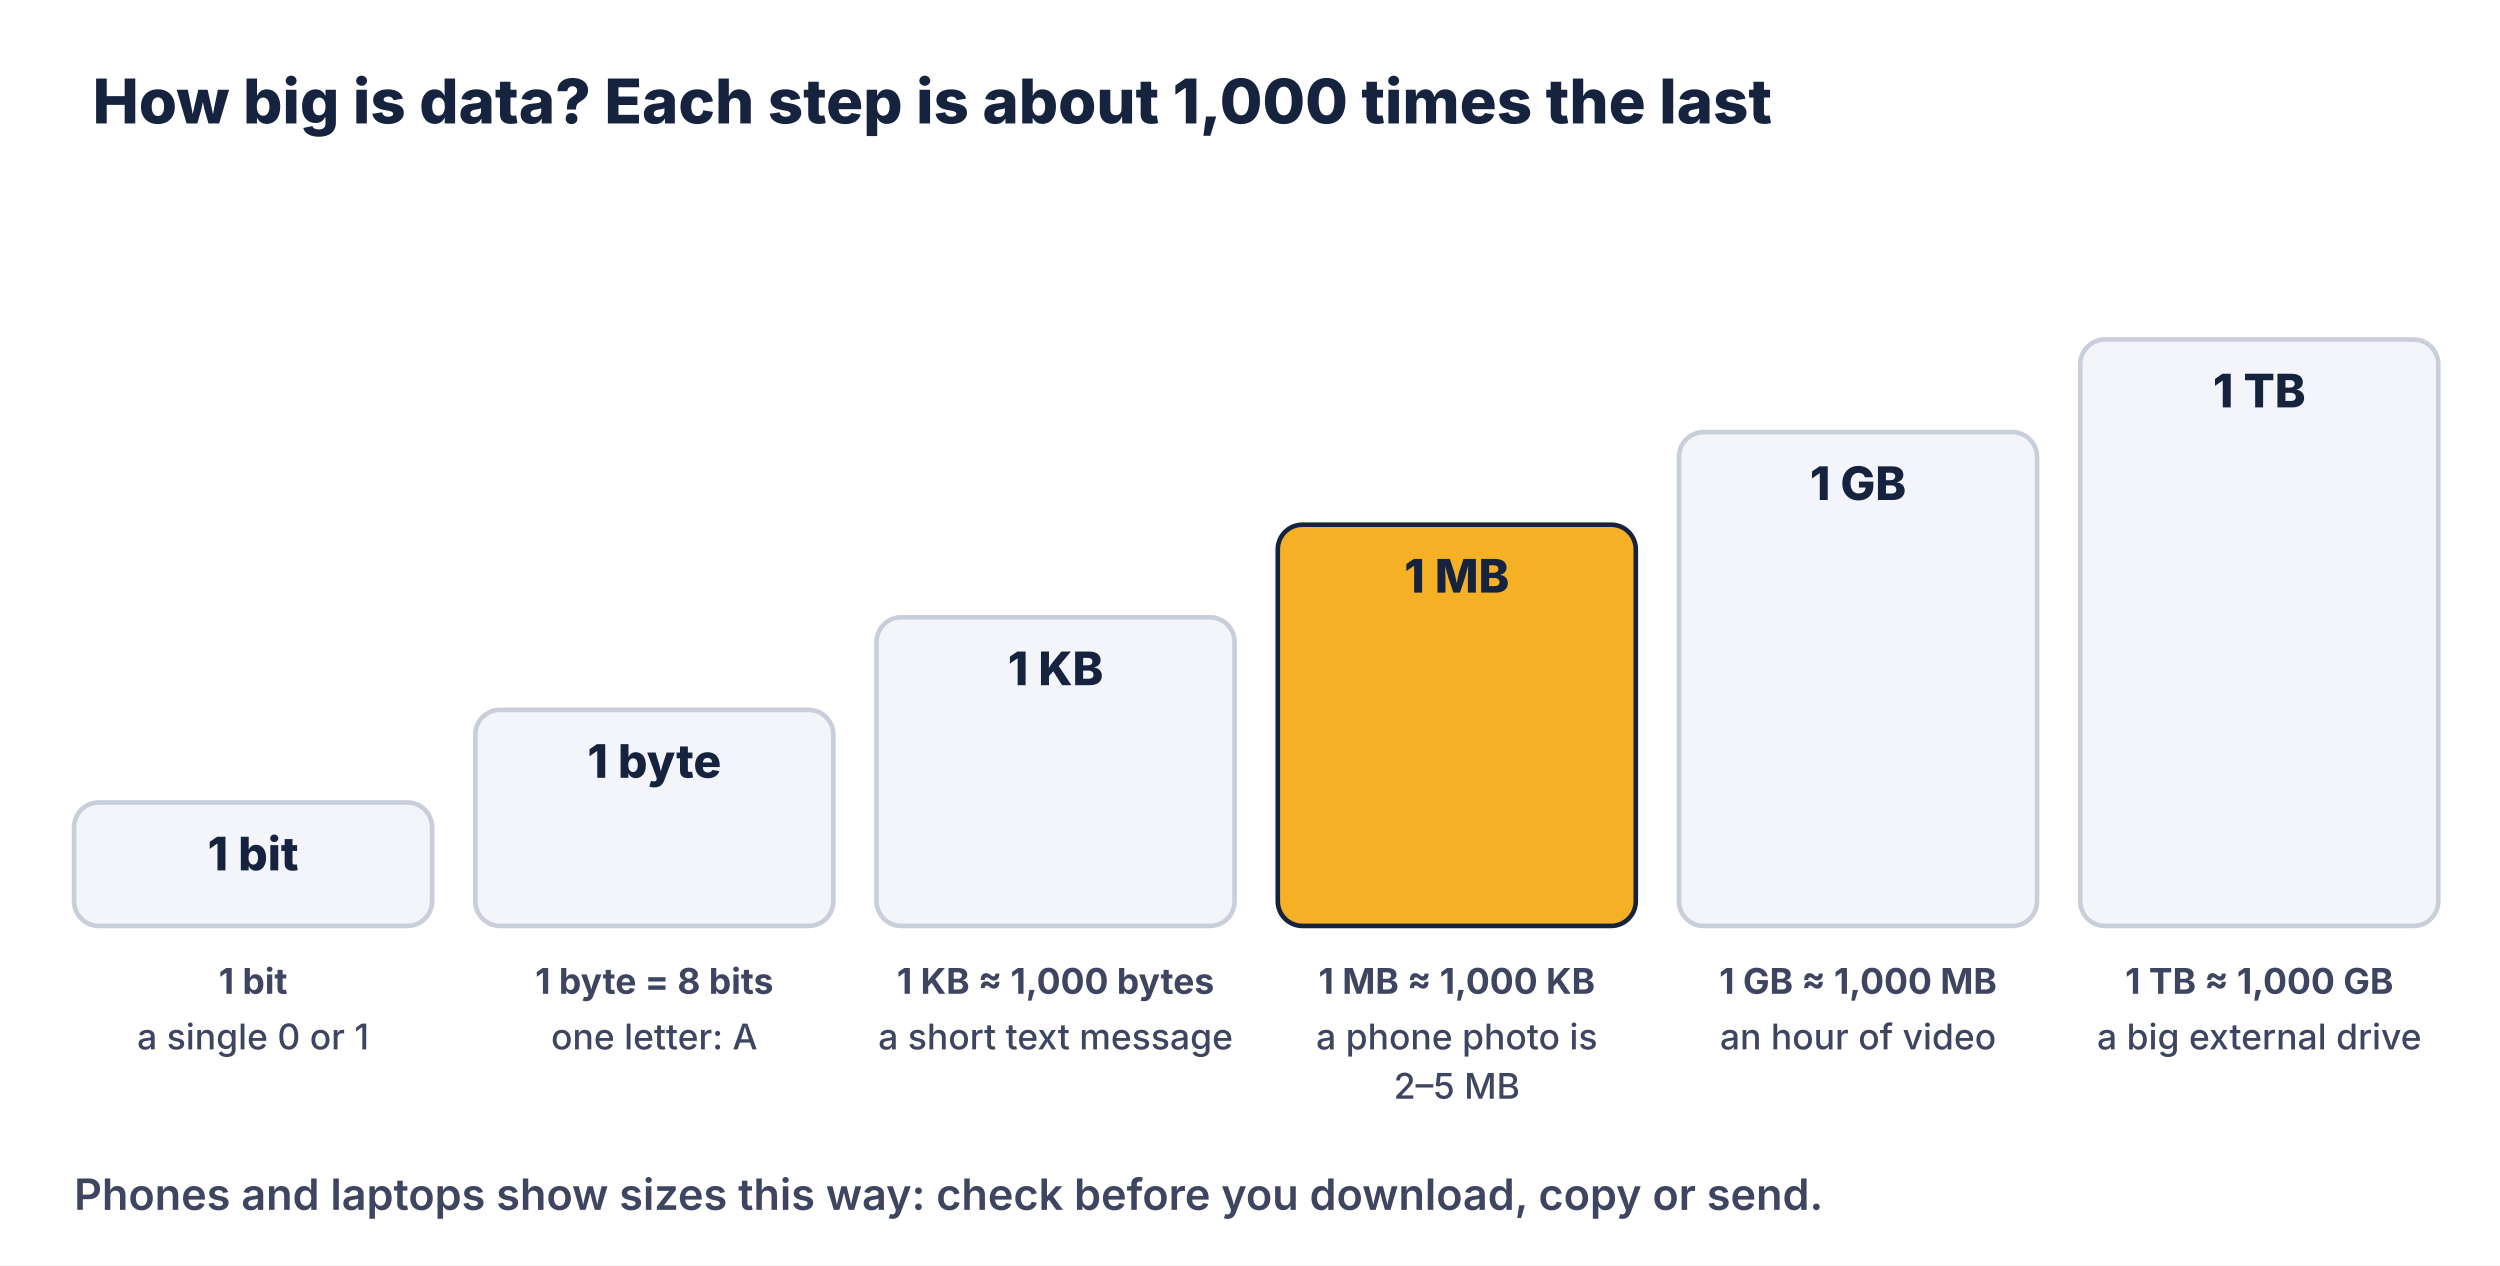
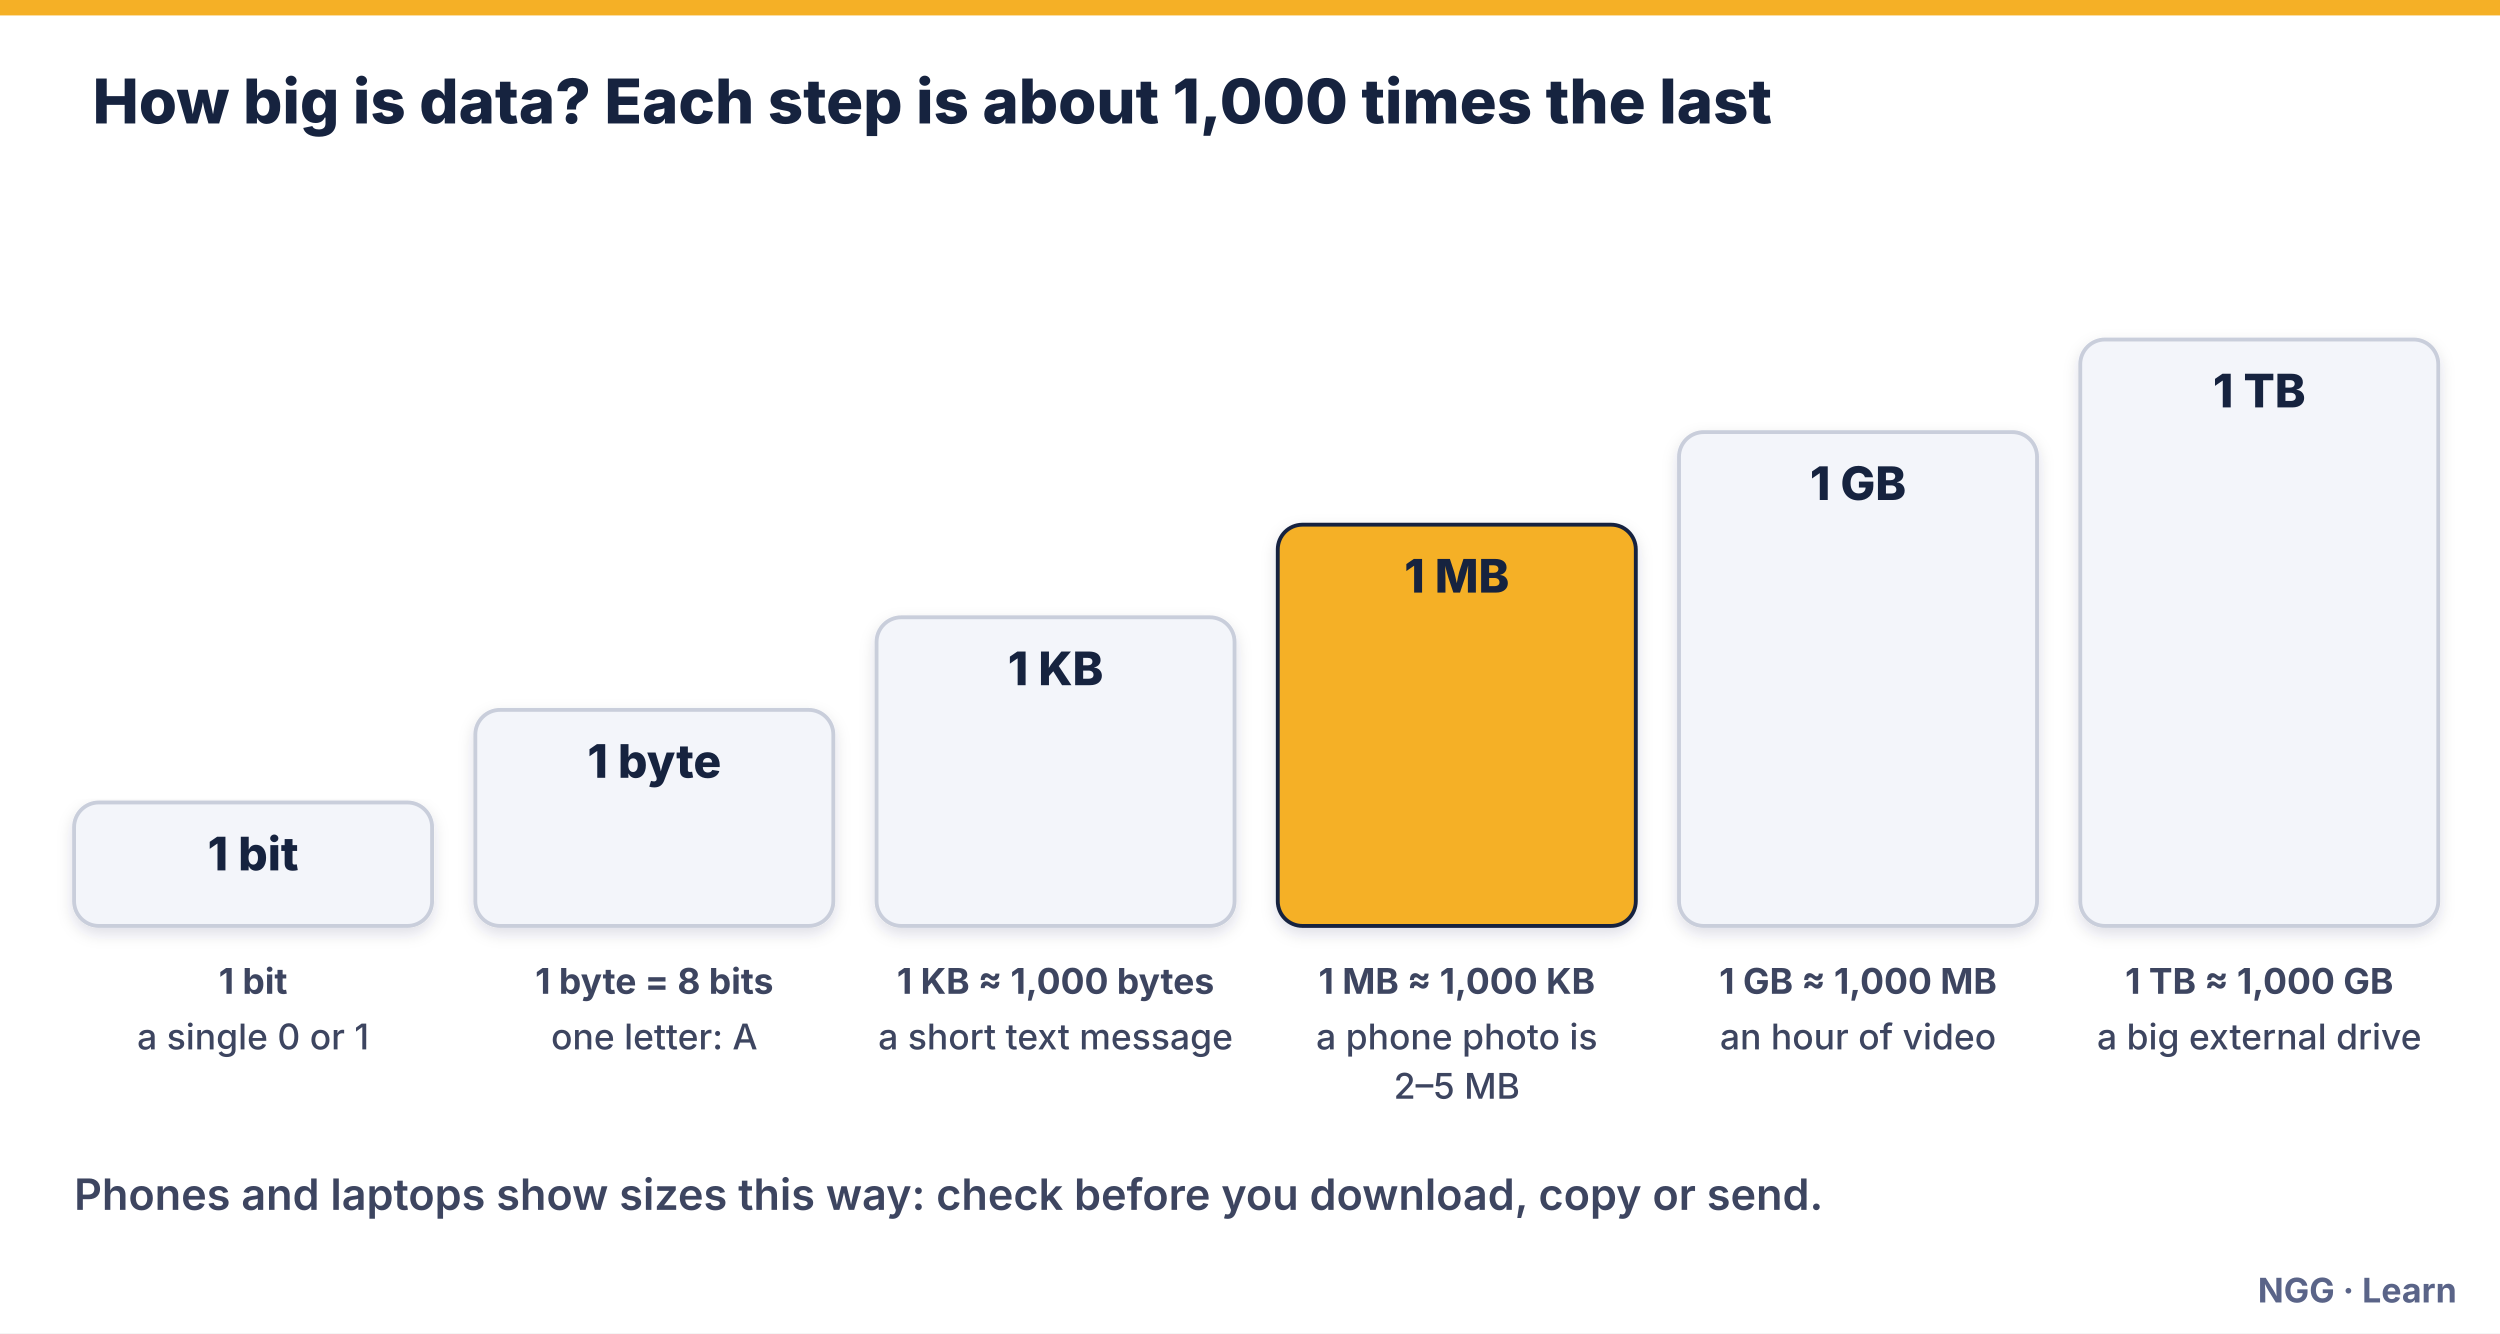
- <svg xmlns="http://www.w3.org/2000/svg" viewBox="0 0 810 410" width="810" height="410" role="img" aria-labelledby="t d">
-   <rect width="810" height="410" fill="#ffffff" />
+ <svg xmlns="http://www.w3.org/2000/svg" viewBox="0 0 810 432" width="810" height="432" role="img" aria-labelledby="t d">
+   <defs>
+     <filter id="sh" x="-8%" y="-8%" width="116%" height="130%">
+       <feDropShadow dx="0" dy="2" stdDeviation="2.4" flood-color="#16233f" flood-opacity=".13" />
+     </filter>
+   </defs>
+   <rect width="810" height="432" fill="#ffffff" />
+   <rect width="810" height="5" fill="#f5b026" />
  <g style="font-family:'Inter','Segoe UI',Arial,sans-serif">
    <text x="30" y="40" font-size="20" font-weight="800" fill="#16233f" text-anchor="start">How big is data? Each step is about 1,000 times the last</text>
    <defs>
      <marker id="a" viewBox="0 0 10 10" refX="9" refY="5" markerWidth="7" markerHeight="7" orient="auto">
        <path d="M0 0L10 5L0 10z" fill="#3d4560" />
      </marker>
    </defs>
-     <rect x="24" y="260" width="116" height="40" rx="8" fill="#f3f5fa" stroke="#c9cedb" stroke-width="1.5" />
+     <rect x="24" y="260" width="116" height="40" rx="8" fill="#f3f5fa" stroke="#c9cedb" stroke-width="1.25" filter="url(#sh)" />
    <text x="82.0" y="282" font-size="15" font-weight="800" fill="#16233f" text-anchor="middle">1 bit</text>
    <text x="82.0" y="322" font-size="11.5" font-weight="700" fill="#3d4560" text-anchor="middle">1 bit</text>
    <text x="82.0" y="340" font-size="11.5" font-weight="500" fill="#3d4560" text-anchor="middle">a single 0 or 1</text>
-     <rect x="154" y="230" width="116" height="70" rx="8" fill="#f3f5fa" stroke="#c9cedb" stroke-width="1.5" />
+     <rect x="154" y="230" width="116" height="70" rx="8" fill="#f3f5fa" stroke="#c9cedb" stroke-width="1.25" filter="url(#sh)" />
    <text x="212.0" y="252" font-size="15" font-weight="800" fill="#16233f" text-anchor="middle">1 byte</text>
    <text x="212.0" y="322" font-size="11.5" font-weight="700" fill="#3d4560" text-anchor="middle">1 byte = 8 bits</text>
    <text x="212.0" y="340" font-size="11.5" font-weight="500" fill="#3d4560" text-anchor="middle">one letter: A</text>
-     <rect x="284" y="200" width="116" height="100" rx="8" fill="#f3f5fa" stroke="#c9cedb" stroke-width="1.5" />
+     <rect x="284" y="200" width="116" height="100" rx="8" fill="#f3f5fa" stroke="#c9cedb" stroke-width="1.25" filter="url(#sh)" />
    <text x="342.0" y="222" font-size="15" font-weight="800" fill="#16233f" text-anchor="middle">1 KB</text>
    <text x="342.0" y="322" font-size="11.5" font-weight="700" fill="#3d4560" text-anchor="middle">1 KB ≈ 1,000 bytes</text>
    <text x="342.0" y="340" font-size="11.5" font-weight="500" fill="#3d4560" text-anchor="middle">a short text message</text>
-     <rect x="414" y="170" width="116" height="130" rx="8" fill="#f5b026" stroke="#16233f" stroke-width="1.5" />
+     <rect x="414" y="170" width="116" height="130" rx="8" fill="#f5b026" stroke="#16233f" stroke-width="1.25" filter="url(#sh)" />
    <text x="472.0" y="192" font-size="15" font-weight="800" fill="#16233f" text-anchor="middle">1 MB</text>
    <text x="472.0" y="322" font-size="11.5" font-weight="700" fill="#3d4560" text-anchor="middle">1 MB ≈ 1,000 KB</text>
    <text x="472.0" y="340" font-size="11.5" font-weight="500" fill="#3d4560" text-anchor="middle">a phone photo is</text>
    <text x="472.0" y="356" font-size="11.5" font-weight="500" fill="#3d4560" text-anchor="middle">2–5 MB</text>
-     <rect x="544" y="140" width="116" height="160" rx="8" fill="#f3f5fa" stroke="#c9cedb" stroke-width="1.5" />
+     <rect x="544" y="140" width="116" height="160" rx="8" fill="#f3f5fa" stroke="#c9cedb" stroke-width="1.25" filter="url(#sh)" />
    <text x="602.0" y="162" font-size="15" font-weight="800" fill="#16233f" text-anchor="middle">1 GB</text>
    <text x="602.0" y="322" font-size="11.5" font-weight="700" fill="#3d4560" text-anchor="middle">1 GB ≈ 1,000 MB</text>
    <text x="602.0" y="340" font-size="11.5" font-weight="500" fill="#3d4560" text-anchor="middle">an hour of video</text>
-     <rect x="674" y="110" width="116" height="190" rx="8" fill="#f3f5fa" stroke="#c9cedb" stroke-width="1.5" />
+     <rect x="674" y="110" width="116" height="190" rx="8" fill="#f3f5fa" stroke="#c9cedb" stroke-width="1.25" filter="url(#sh)" />
    <text x="732.0" y="132" font-size="15" font-weight="800" fill="#16233f" text-anchor="middle">1 TB</text>
    <text x="732.0" y="322" font-size="11.5" font-weight="700" fill="#3d4560" text-anchor="middle">1 TB ≈ 1,000 GB</text>
    <text x="732.0" y="340" font-size="11.5" font-weight="500" fill="#3d4560" text-anchor="middle">a big external drive</text>
    <text x="24" y="392" font-size="14" font-weight="600" fill="#3d4560" text-anchor="start">Phones and laptops show sizes this way: check before you download, copy or send.</text>
+     <text x="796" y="422" font-size="11" font-weight="700" fill="#5a6488" text-anchor="end">NGG · Learn</text>
  </g>
</svg>
